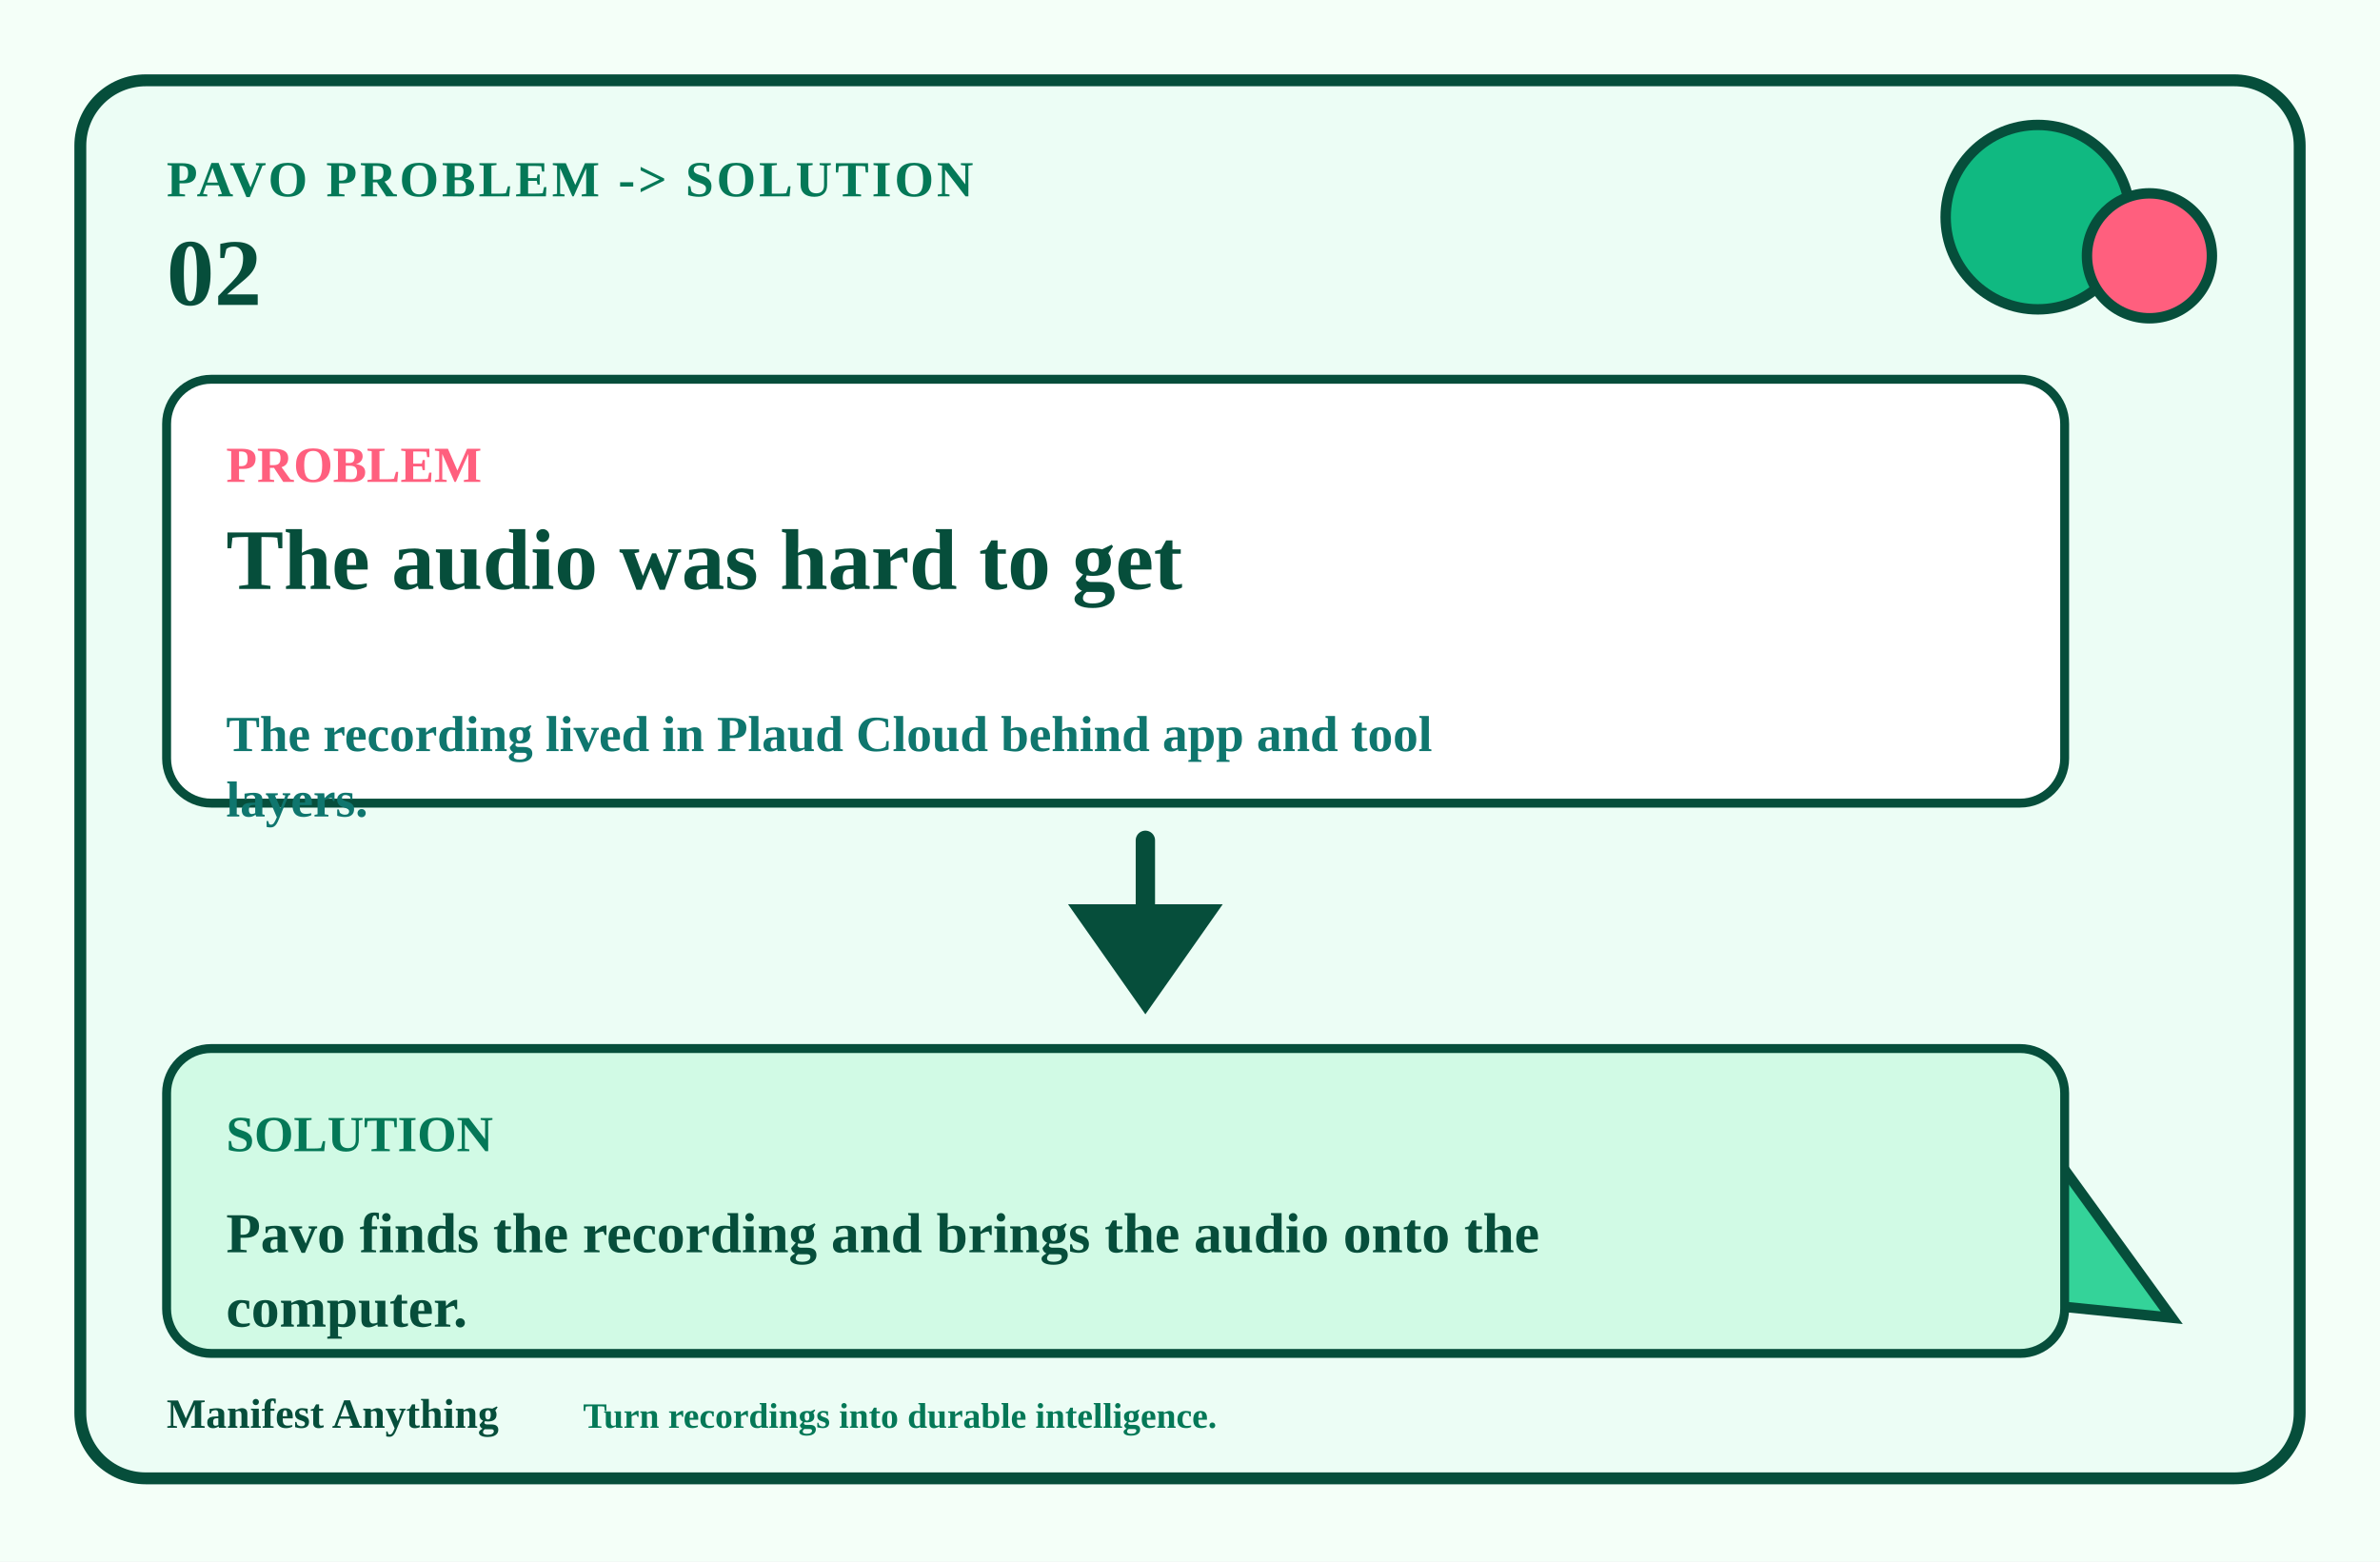
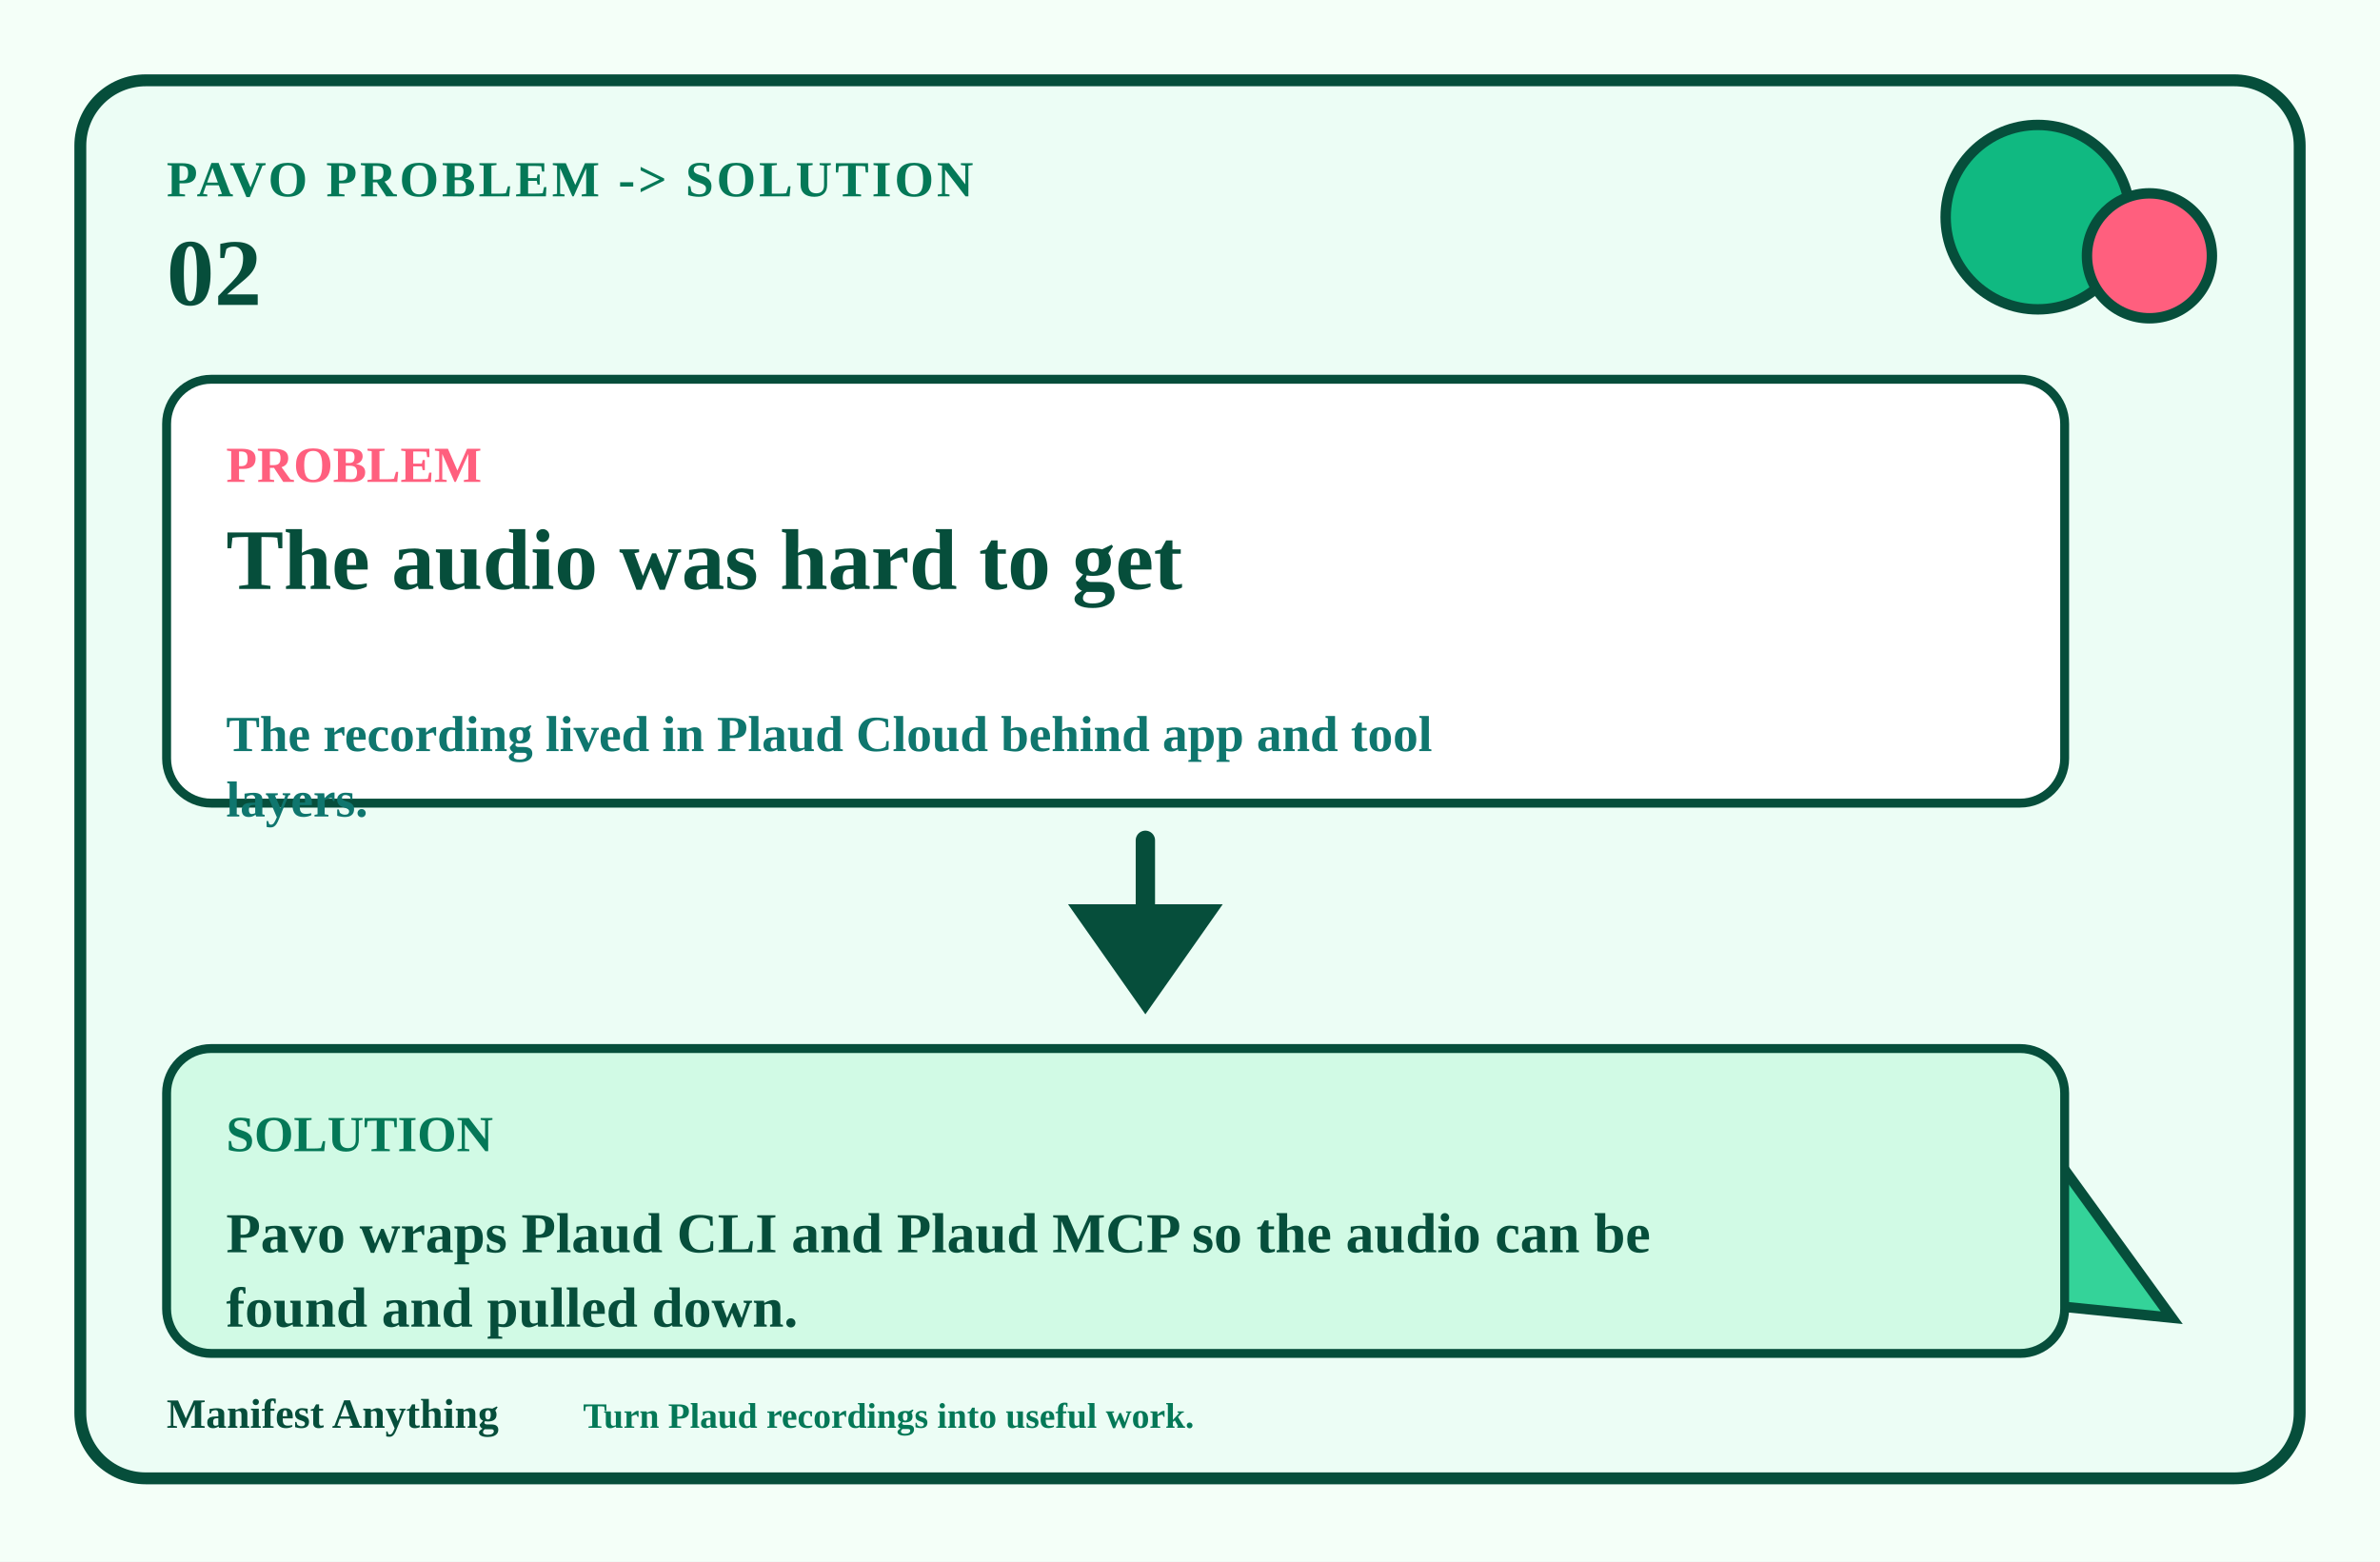
<svg xmlns="http://www.w3.org/2000/svg" width="1600" height="1050" viewBox="0 0 1600 1050" role="img" aria-labelledby="title desc">
  <rect width="1600" height="1050" fill="#f4fff8" />
  <rect x="54" y="54" width="1492" height="940" rx="44" fill="#ecfdf5" stroke="#064e3b" stroke-width="8" />
  <circle cx="1370" cy="146" r="62" fill="#10b981" stroke="#064e3b" stroke-width="7" />
  <circle cx="1445" cy="172" r="42" fill="#ff5f7e" stroke="#064e3b" stroke-width="7" />
  <polygon points="1302,870 1376,770 1460,886" fill="#34d399" stroke="#064e3b" stroke-width="7" />
  <text x="112" y="132" font-size="34" font-weight="800" fill="#047857" letter-spacing="2">PAVO PROBLEM -&gt; SOLUTION</text>
  <text x="112" y="205" font-size="64" font-weight="900" fill="#064e3b">02</text>
  <rect x="112" y="255" width="1276" height="285" rx="30" fill="#ffffff" stroke="#064e3b" stroke-width="6" />
  <text x="152" y="324" font-size="34" font-weight="900" fill="#ff5f7e">PROBLEM</text>
  <text x="152" y="396" font-size="58" font-weight="900" fill="#064e3b">The audio was hard to get</text>
  <text x="152" y="505" font-size="34" font-weight="650" fill="#0f766e">The recording lived in Plaud Cloud behind app and tool</text>
  <text x="152" y="549" font-size="34" font-weight="650" fill="#0f766e">layers.</text>
  <path d="M770 565 V620" stroke="#064e3b" stroke-width="13" stroke-linecap="round" />
  <path d="M718 608 L770 682 L822 608 Z" fill="#064e3b" />
  <rect x="112" y="705" width="1276" height="205" rx="30" fill="#d1fae5" stroke="#064e3b" stroke-width="6" />
  <text x="152" y="774" font-size="34" font-weight="900" fill="#047857">SOLUTION</text>
-   <text x="152" y="842" font-size="38" font-weight="800" fill="#064e3b">Pavo finds the recording and brings the audio onto the</text>
-   <text x="152" y="892" font-size="38" font-weight="800" fill="#064e3b">computer.</text>
+   <text x="152" y="842" font-size="38" font-weight="800" fill="#064e3b">Pavo wraps Plaud CLI and Plaud MCP so the audio can be</text>
+   <text x="152" y="892" font-size="38" font-weight="800" fill="#064e3b">found and pulled down.</text>
  <text x="112" y="960" font-size="28" font-weight="800" fill="#064e3b">Manifest Anything</text>
-   <text x="392" y="960" font-size="24" font-weight="650" fill="#047857">Turn recordings into durable intelligence.</text>
+   <text x="392" y="960" font-size="24" font-weight="650" fill="#047857">Turn Plaud recordings into useful work.</text>
</svg>
